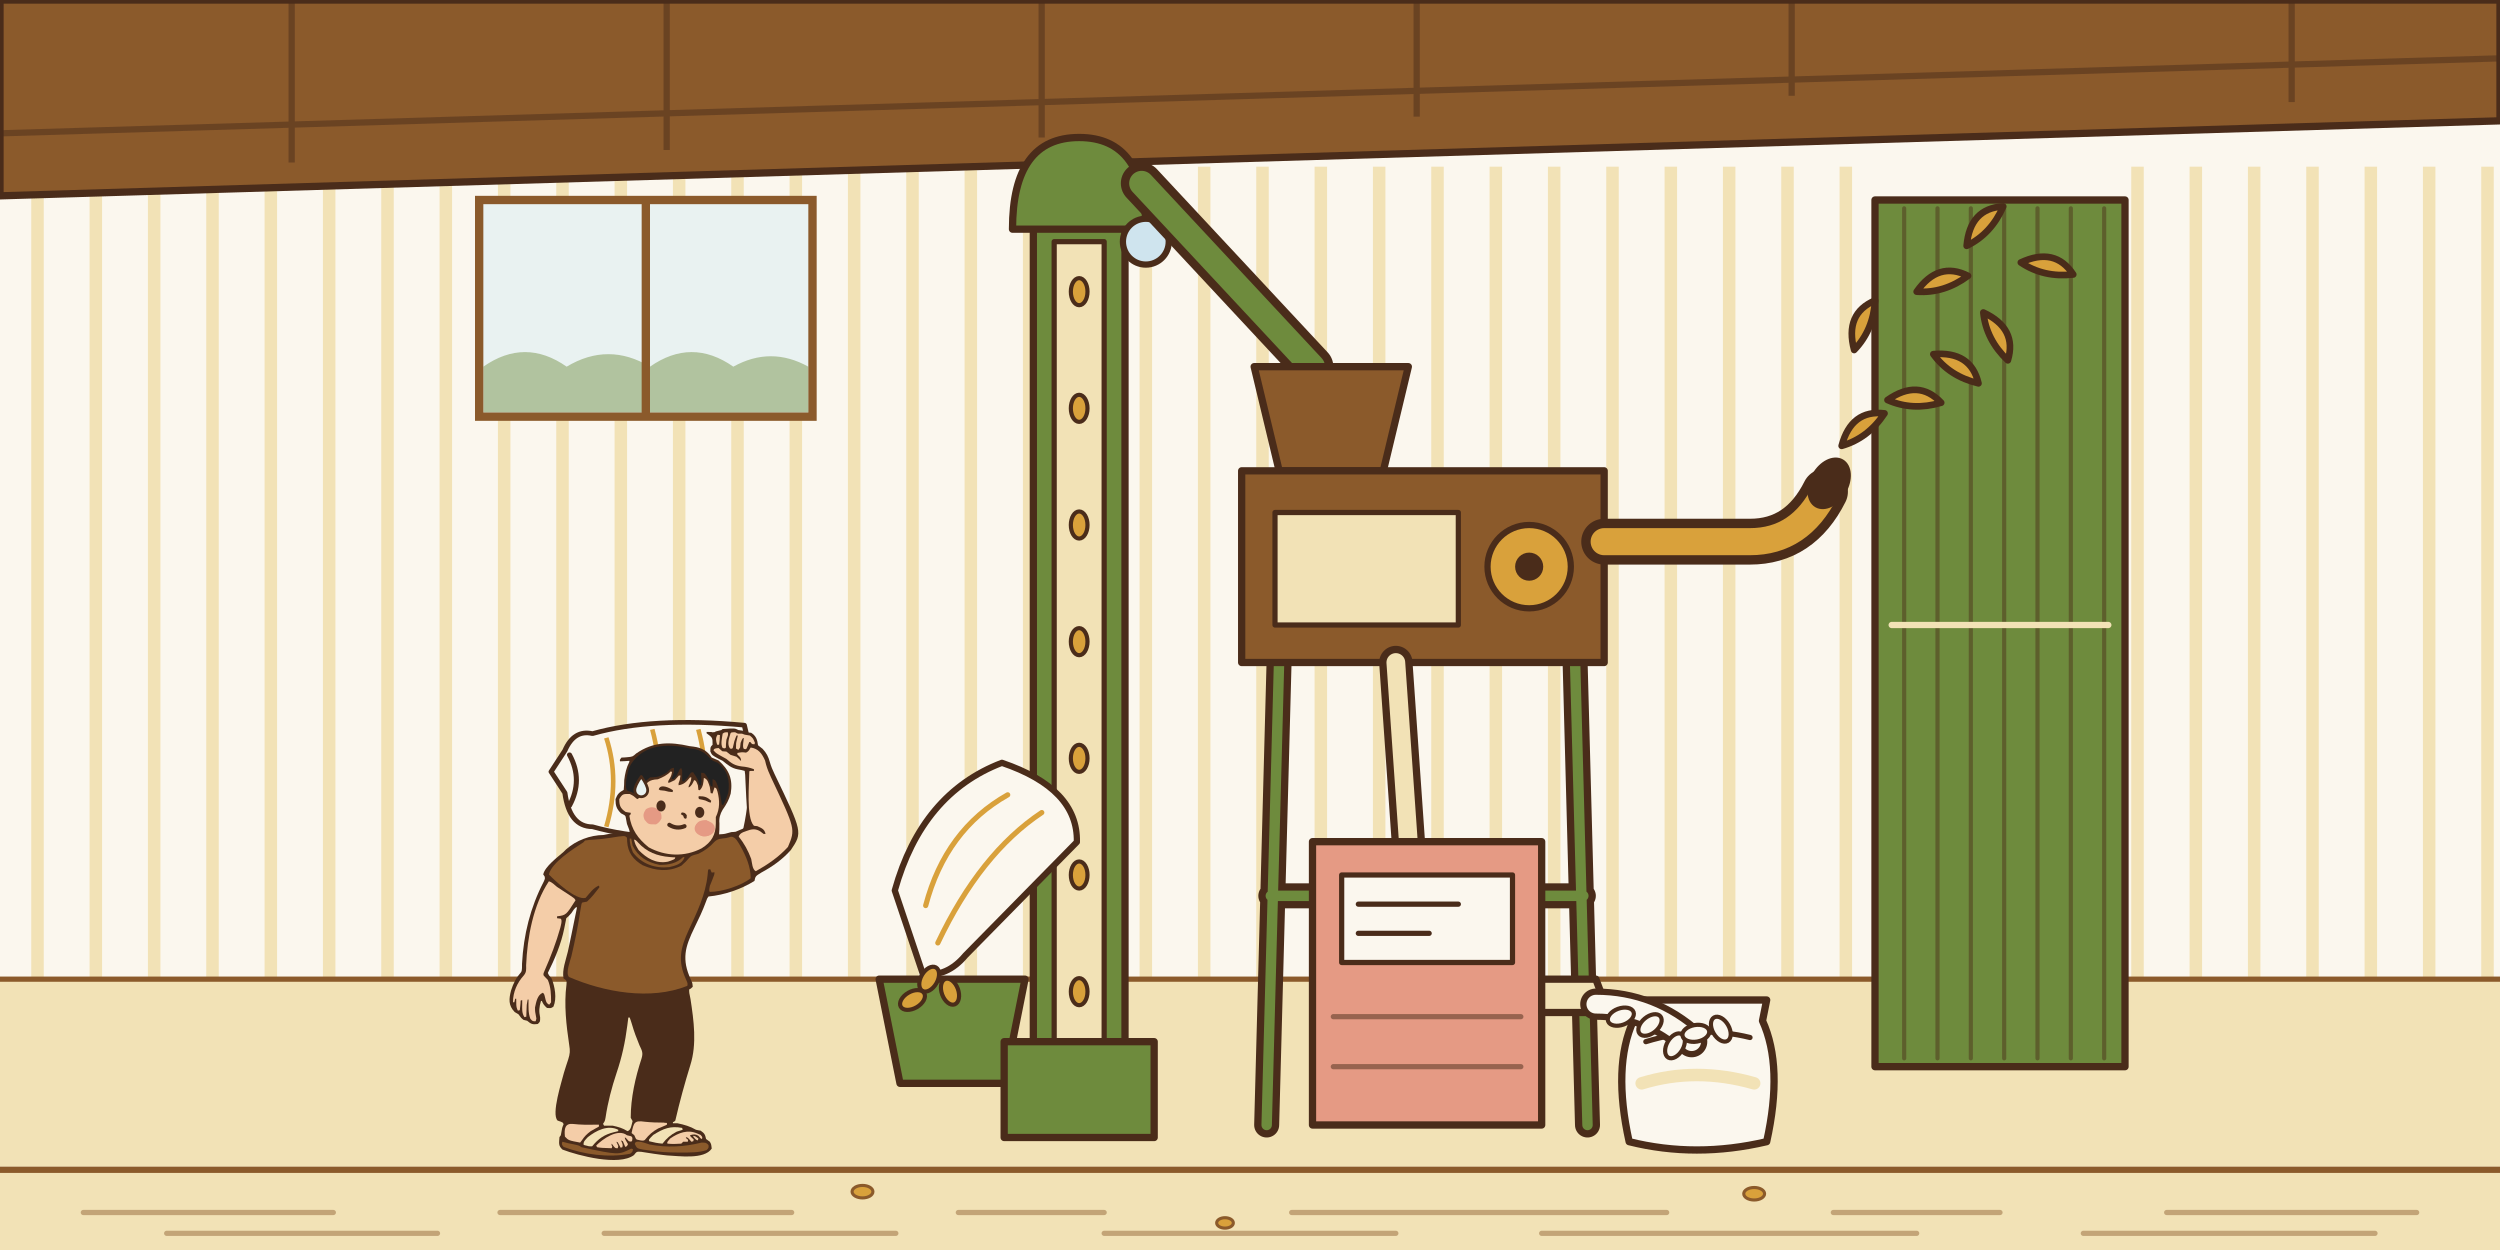
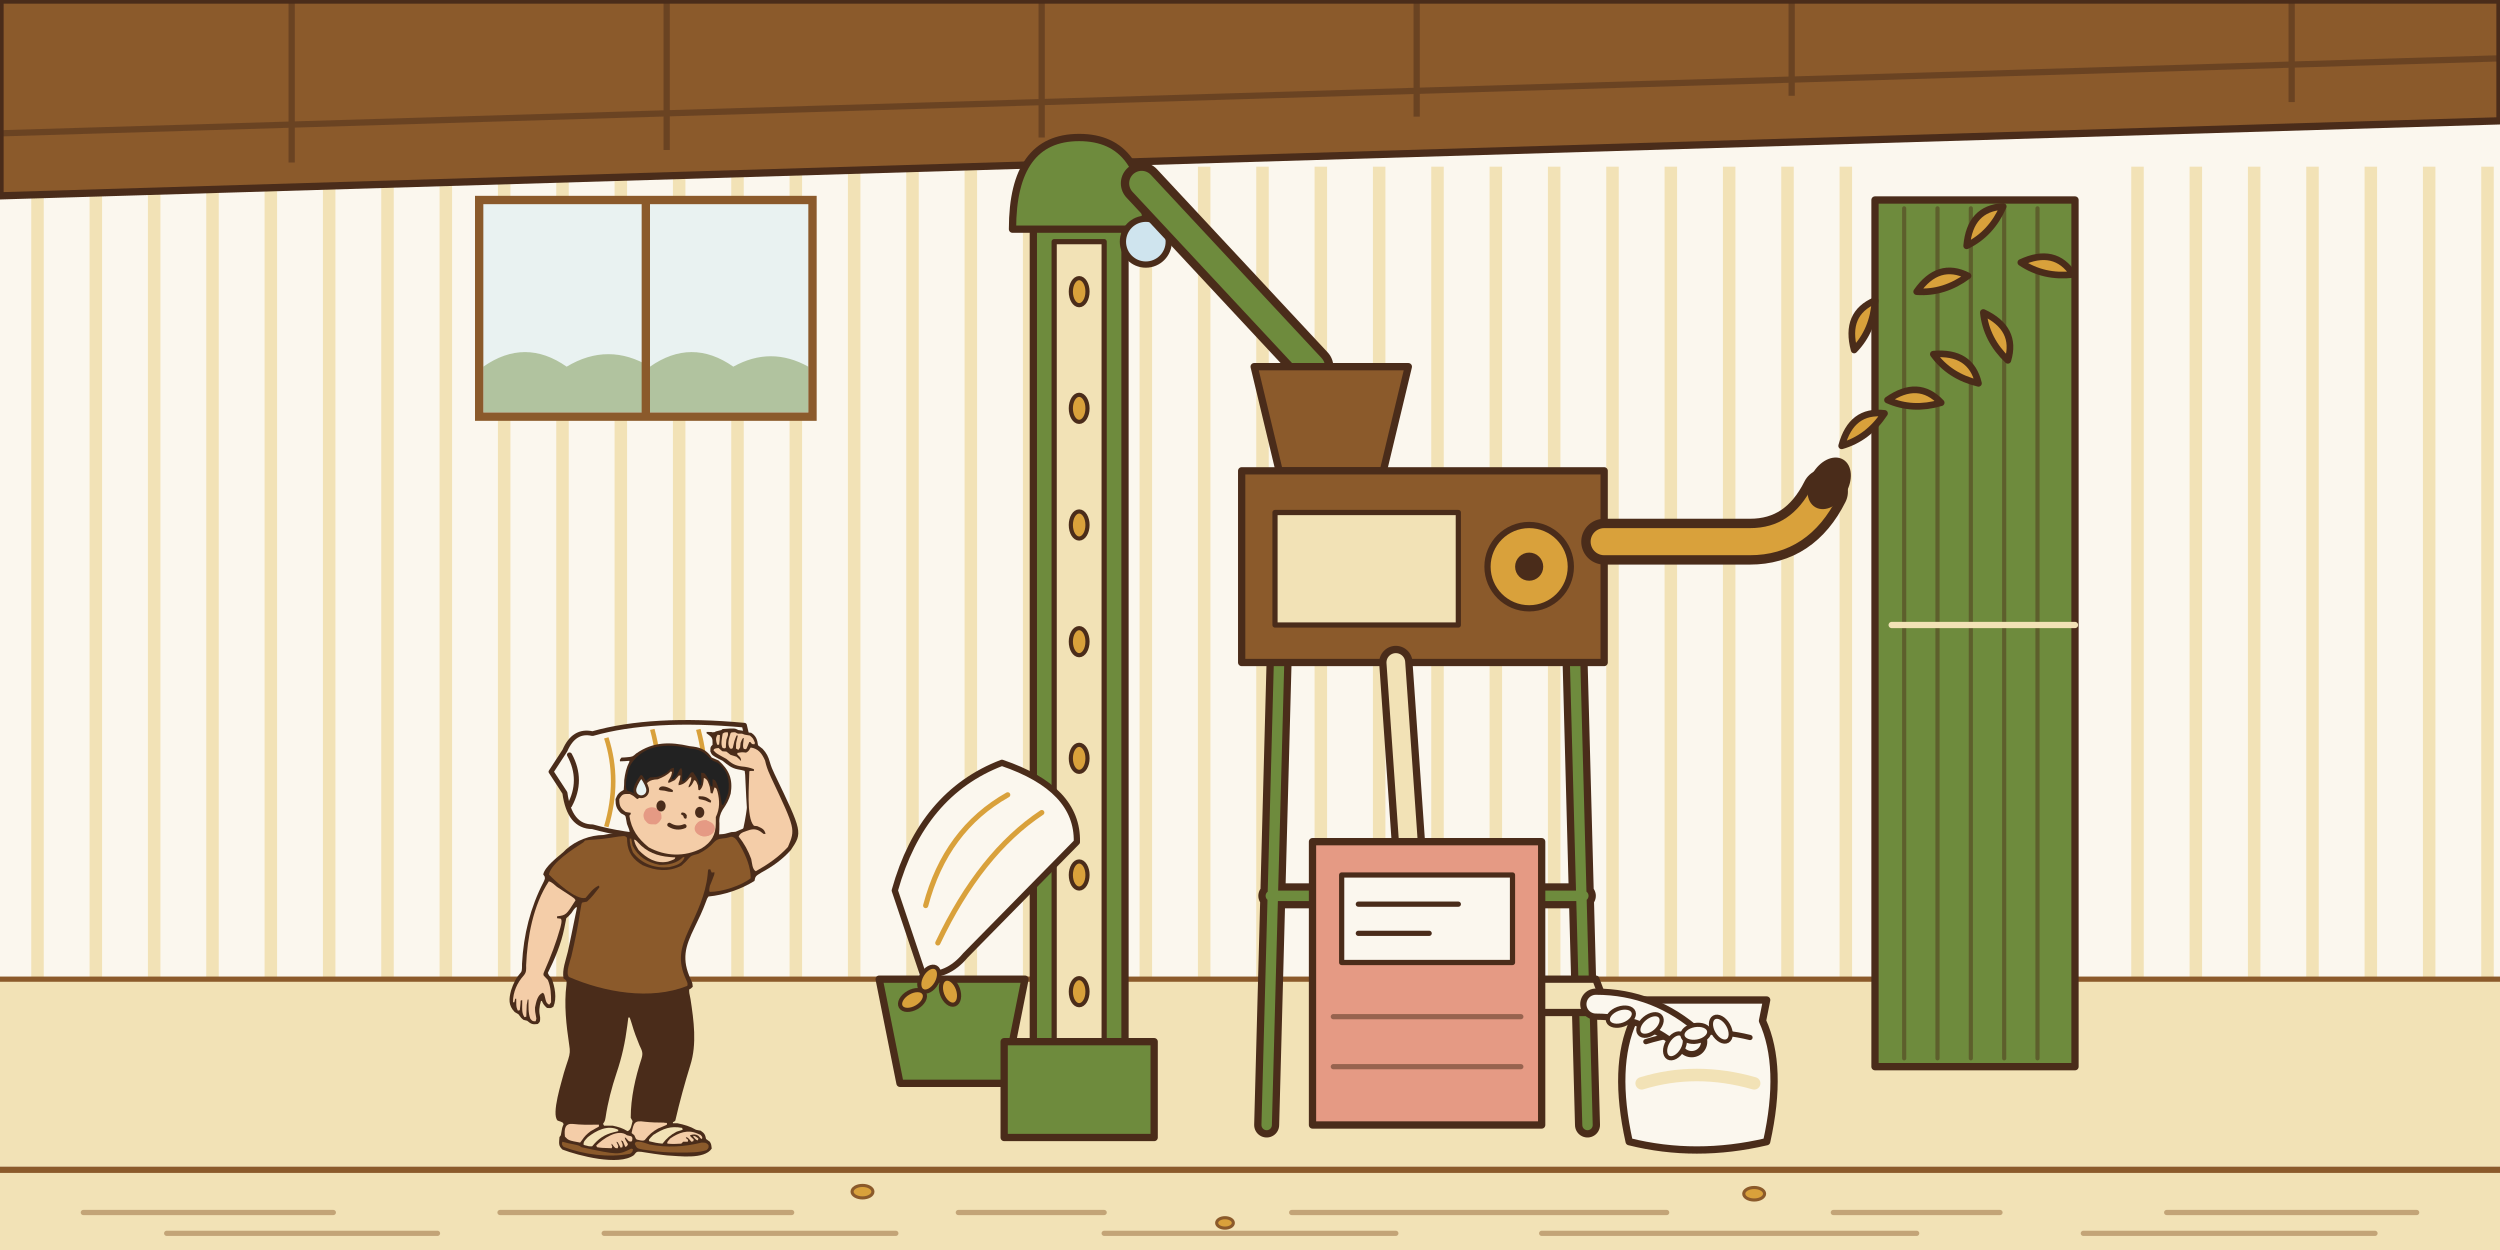
<svg xmlns="http://www.w3.org/2000/svg" viewBox="-200 0 1200 600" width="1200" height="600" data-scene="xay-xat" aria-hidden="true" focusable="false">
  <defs>
    <ellipse id="xay-xat-gr" rx="4" ry="6.5" />
    <path id="xay-xat-hk" d="M0 0Q8 -8 16 -2Q8 2 0 0Z" />
  </defs>
  <rect x="-200" width="1200" height="600" fill="#FBF7EE" />
  <g fill="none" stroke="#F2E2B6" stroke-width="6">
    <path d="M-182 80V470M-154 80V470M-126 80V470M-98 80V470M-70 80V470M-42 80V470M-14 80V470M14 80V470M42 80V470M70 80V470M98 80V470M126 80V470M154 80V470M182 80V470M210 80V470M238 80V470M266 80V470M294 80V470M322 80V470M350 80V470M378 80V470M406 80V470M434 80V470M462 80V470M490 80V470M518 80V470M546 80V470M574 80V470M602 80V470M630 80V470M658 80V470M686 80V470M826 80V470M854 80V470M882 80V470M910 80V470M938 80V470M966 80V470M994 80V470" />
  </g>
  <path d="M30 96H190V200H30Z" fill="#E9F2F1" />
  <path d="M32 176q20 -14 40 0q20 -12 40 0q20 -14 40 0q18 -10 36 0V198H32Z" fill="#6E8B3D" fill-opacity="0.45" />
  <path d="M30 96H190V200H30ZM110 96V200" fill="none" stroke="#8B5A2B" stroke-width="4" />
  <path d="M-200 0H1000V58L-200 94Z" fill="#8B5A2B" stroke="#4A2C1A" stroke-width="3.5" stroke-linejoin="round" />
  <path d="M-200 64L1000 28M-60 0V78M120 0V72M300 0V66M480 0V56M660 0V46M900 0V49" fill="none" stroke="#4A2C1A" stroke-width="3" stroke-opacity="0.5" />
  <path d="M-200 470H1000V560H-200Z" fill="#F2E2B6" />
  <path d="M-200 470H1000" stroke="#8B5A2B" stroke-width="2.5" />
  <g stroke="#4A2C1A" stroke-width="3.5" stroke-linejoin="round" stroke-linecap="round">
-     <path d="M700 96H820V512H700Z" fill="#6E8B3D" />
-     <path d="M714 100V508M730 100V508M746 100V508M762 100V508M778 100V508M794 100V508M810 100V508" fill="none" stroke-width="2" stroke-opacity="0.45" />
-     <path d="M708 300H812" fill="none" stroke="#F2E2B6" stroke-width="3" />
+     <path d="M700 96H796V512H700Z" fill="#6E8B3D" />
+     <path d="M714 100V508M730 100V508M746 100V508M762 100V508M778 100V508" fill="none" stroke-width="2" stroke-opacity="0.45" />
+     <path d="M708 300H796" fill="none" stroke="#F2E2B6" stroke-width="3" />
    <path d="M222 470L292 470L282 520H232Z" fill="#6E8B3D" />
    <path d="M296 104H340V540H296Z" fill="#6E8B3D" />
    <path d="M306 116H330V500H306Z" fill="#F2E2B6" stroke-width="2.5" />
    <path d="M282 500H354V546H282Z" fill="#6E8B3D" />
    <path d="M286 110Q286 66 318 66Q350 66 350 110Z" fill="#6E8B3D" />
    <circle cx="350" cy="116" r="11" fill="#CFE4EE" stroke-width="3" />
    <path d="M348 88L430 176" fill="none" stroke-width="20" />
    <path d="M348 88L430 176" fill="none" stroke="#6E8B3D" stroke-width="12" />
    <path d="M414 316L408 540M556 316L562 540M410 430H560" fill="none" stroke-width="12" />
    <path d="M414 316L408 540M556 316L562 540M410 430H560" fill="none" stroke="#6E8B3D" stroke-width="5" />
    <path d="M402 176H476L464 226H414Z" fill="#8B5A2B" />
    <path d="M396 226H570V318H396Z" fill="#8B5A2B" />
    <path d="M412 246H500V300H412Z" fill="#F2E2B6" stroke-width="2.5" />
    <circle cx="534" cy="272" r="20" fill="#D9A13B" stroke-width="3" />
    <circle cx="534" cy="272" r="5" fill="#4A2C1A" />
    <path d="M570 260H640Q664 260 676 236" fill="none" stroke-width="22" />
    <path d="M570 260H640Q664 260 676 236" fill="none" stroke="#D9A13B" stroke-width="13" />
    <ellipse cx="678" cy="232" rx="8" ry="12" transform="rotate(30 678 232)" fill="#4A2C1A" stroke-width="2.5" />
    <path d="M470 318L476 404" fill="none" stroke-width="16" />
    <path d="M470 318L476 404" fill="none" stroke="#F2E2B6" stroke-width="9" />
    <path d="M430 404H540V540H430Z" fill="#E59A84" />
    <path d="M444 420H526V462H444Z" fill="#FBF7EE" stroke-width="2.5" />
    <path d="M452 434H500M452 448H486" fill="none" stroke-width="2.5" />
    <path d="M440 488H530M440 512H530" fill="none" stroke-width="2.5" stroke-opacity="0.5" />
    <path d="M540 470H566L572 486H540Z" fill="#F2E2B6" />
    <path d="M582 548Q574 512 584 490L582 480H648L646 490Q656 512 648 548Q614 556 582 548Z" fill="#FBF7EE" />
    <path d="M588 520Q614 512 642 520" fill="none" stroke="#F2E2B6" stroke-width="6" />
    <path d="M590 500Q616 492 640 498" fill="#FBF7EE" stroke-width="2.5" />
  </g>
  <g fill="#D9A13B" stroke="#4A2C1A" stroke-width="2">
    <use data-part="elevator-grain" href="#xay-xat-gr" x="318" y="476" />
    <use data-part="elevator-grain" href="#xay-xat-gr" x="318" y="420" />
    <use data-part="elevator-grain" href="#xay-xat-gr" x="318" y="364" />
    <use data-part="elevator-grain" href="#xay-xat-gr" x="318" y="308" />
    <use data-part="elevator-grain" href="#xay-xat-gr" x="318" y="252" />
    <use data-part="elevator-grain" href="#xay-xat-gr" x="318" y="196" />
    <use data-part="elevator-grain" href="#xay-xat-gr" x="318" y="140" />
  </g>
  <g fill="#D9A13B" stroke="#4A2C1A" stroke-width="2" stroke-linejoin="round">
    <use data-part="husk" href="#xay-xat-hk" transform="translate(684 214) rotate(-30) scale(1.6)" />
    <use data-part="husk" href="#xay-xat-hk" transform="translate(706 192) rotate(10) scale(1.6)" />
    <use data-part="husk" href="#xay-xat-hk" transform="translate(690 168) rotate(-60) scale(1.6)" />
    <use data-part="husk" href="#xay-xat-hk" transform="translate(728 170) rotate(40) scale(1.6)" />
    <use data-part="husk" href="#xay-xat-hk" transform="translate(720 140) rotate(-10) scale(1.6)" />
    <use data-part="husk" href="#xay-xat-hk" transform="translate(752 150) rotate(70) scale(1.6)" />
    <use data-part="husk" href="#xay-xat-hk" transform="translate(744 118) rotate(-40) scale(1.6)" />
    <use data-part="husk" href="#xay-xat-hk" transform="translate(770 126) rotate(20) scale(1.6)" />
  </g>
  <g data-part="rice-flow" fill="#FBF7EE" stroke="#4A2C1A" stroke-width="2">
    <path d="M566 482Q592 482 612 500" fill="none" stroke="#4A2C1A" stroke-width="15" stroke-linecap="round" />
    <path d="M566 482Q592 482 612 500" fill="none" stroke="#FBF7EE" stroke-width="9" stroke-linecap="round" />
    <use href="#xay-xat-gr" transform="translate(578 488) rotate(70)" />
    <use href="#xay-xat-gr" transform="translate(592 492) rotate(50)" />
    <use href="#xay-xat-gr" transform="translate(604 502) rotate(30)" />
    <use href="#xay-xat-gr" transform="translate(614 496) rotate(80)" />
    <use href="#xay-xat-gr" transform="translate(626 494) rotate(-30)" />
  </g>
  <g data-part="brother" transform="translate(8 346) scale(0.8203)">
    <g data-part="person">
      <g transform="matrix(-0.2692 0 0 0.2692 252.5 -14.8)">
        <g transform="translate(262 184) scale(5 4.6) rotate(90)" stroke-linejoin="round">
          <path d="M-26 0Q-30 -40 -22 -66Q-24 -74 -14 -78L-4 -84L6 -78Q22 -76 22 -66Q30 -40 26 0Q0 6 -26 0Z" fill="#FBF7EE" stroke="#4A2C1A" stroke-width="2.2" />
          <path d="M-20 -60Q0 -54 22 -60M-24 -40Q0 -34 26 -40M-24 -20Q0 -14 26 -20" fill="none" stroke="#D9A13B" stroke-width="2" />
          <path d="M-12 -76Q0 -70 12 -76" fill="none" stroke="#4A2C1A" stroke-width="2.2" stroke-linecap="round" />
        </g>
      </g>
      <path d="M178.5 5.4c1.1.2 2.3.3 3.5.5.2.2.2.2 1.3.8.9.1 1.8.2 2.7.3 2.8 1.8 3.6 4 4 7.3.9.7 1.8 1.4 2.7 2.1 2.3 2.5 3.3 4.5 4.2 7.7.7 2.5 1.6 4.6 2.7 6.9 16.5 34.3 16.5 34.3 9.6 44.6-5 5.6-10.8 9.7-17.3 13.2-3.4 2.1-3.4 2.1-4 4.9-7.9 4.9-17.6 8.2-26.9 9.1-.8 1.1-.8 1.1-1.5 3.1-1.9 5.2-4.2 10-6.6 14.9-5.7 11.7-7.7 18.6-2.2 30.7.9 1.9.9 1.9 1.1 4.1-1.1 1.1-1.1 1.1-2.1 1.6 0 1.9 0 1.9.8 5.7 1.9 12.5 3.8 26.2-.1 38.5-3.3 10.7-6.3 21.6-8.8 32.5-.8.8-.8.8-1.4.8 0 .3 0 .6 0 .8.9 0 1.8 0 2.7 0 3.9.8 7.4 1.8 10.8 3.8.9.2 1.8.4 2.7.5 2.3 1.6 2.6 2.2 3.2 4.9.4.3.4.3 2.2 1.6.8 1.4.8 1.4 1.1 4-4.4 6.6-19.4 4.3-26.2 4-5-.5-10-1.3-15-2.1-2.7-.2-2.7-.2-4.3 1.9-8.8 6.6-32.6.3-41.8-3.2-2.6-2.3-2-3.9-1.8-7.3.2-.3.5-.7.8-1.1.2-1.4.5-2.8.8-4.3.2-.7.5-1.4.8-2.1-.3-1.1-.3-1.1-3.5-2.2-3.8-3.8 2.5-23 3.7-27.9.8-2.6 1.6-5.2 2.5-7.8 1.1-3.5 1.2-5 .6-8.6-1.7-11.5-3.1-23.5-1.6-35.2.2-2.3.2-2.3-1.7-3.7-1-4.8 1.4-10.9 2.5-15.6 1.4-6.7 2.9-13.4 4.2-20.2.1-.4.1-.4.6-2.9.5-2.4.5-2.4.5-3-1.2 0-2.6 2.7-3.2 3.5-1.7 1.9-1.7 1.9-3 3-.4 2-.8 4-1.2 6-1.8 9-5.5 17.8-9.6 26 .6 1.4.6 1.4 2.2 3.2 1.9 4.8 3.2 11.6 1.1 16.5-1.4 1-1.4 1-3.8.8-1.6-1.4-2.2-2.2-3-4.1-.1 0-.3 0-.5 0-1.1 3.7-1.3 6-.5 9.7 0 2.5 0 2.5-1.4 3.8-2.9.4-3.9.1-6.2-1.9-.7-.2-1.4-.3-2.1-.5-1.4-1.1-1.4-1.1-3-3.3-.7-.4-1.4-.8-2.2-1.3-3.8-3.9-3.4-7.7-2.1-12.7 1.4-4.3 2.9-7.3 5.9-10.7.7-1.3.4-3.5.5-4.9.9-16.9 4.8-32.8 12.7-48 .8-1.8.8-1.8.5-3.1-.1-.2-.1-.2-.8-1.1.9-4.6 8.5-10.2 11.9-13.2.2-.2.2-.2 1.5-1.5 6-5.3 14-8.3 21.9-8.4 1-.2 2-.4 3-.6 2.8-.5 5.3-.6 8.2-.6 1.4-.1 2.7-.1 4.1-.2-.2-1.6-.2-1.6-1.6-5.1-.3-1.4-.5-2.9-.8-4.3-.5-.8-.5-.8-2.7-1.9-2.7-2.7-3.2-4.5-3.2-8.3 1.2-3 2.1-3.9 4.8-5.4.2-1.9.3-3.8.3-5.7.5-3.9 1.2-7.2 3-10.7 0-.2 0-.4 0-.6-.5 0-.5 0-2.7.2-.4 0-.4 0-2.7.1-.3-.8-.3-.8.8-2.2 1 0 2.1-.1 3.2-.2 3.3-.3 3.3-.3 5.4-2.2 9.9-6.9 19.8-6.9 31.2-4.3.4.1.4.1 2.4.3 4.6.6 8.1 2.5 10.6 6.4 1.3.6 2.6 1.1 4 1.7 6.2 5.5 8.5 11 7.1 19.4-1 3.6-2.5 6.3-4.7 9.4-1.5 2.5-2.2 5.1-1.9 8 0 3.8 0 3.8-.2 6.5 2.5 0 4.8-.7 7.2-1.4.8 0 1.6-.1 2.5-.2 7.2-3 7.2-3 7.5-4.6-.2-1.8-.4-3.6-.6-5.4-.6-6.8-.9-13.7-1.2-20.5-.1-2.9-.1-2.9-.4-5.1-1.8-.5-1.8-.5-4-.9-3.8-.7-5.9-2.6-8.9-5-.8-.4-1.7-.9-2.6-1.3-3.6-2-3.6-2-4.6-4.1 0-2.7 0-2.7 1.3-4 0-4.1 0-4.2-3.5-6.7 0-.3 0-.6 0-.8 3 0 3 0 3.2.2 1.4 0 1.4 0 2.2-.5 1-.3 2.1-.5 3.2-.8.1-.1.1-.1.8-.6 7.1-.5 7.1-.5 9.2.6zm-64.4 168.2c-.2 1.6-.4 3.1-.6 4.7-1.2 9.6-3.2 18.7-6.3 27.8-2.8 8.4-5.1 17.1-6.4 25.9-.4 2.2-.4 2.2-1.5 3.8.2.4.4.7.6 1.1 1.7 0 3.4 0 5.1 0 3.2.7 5.8 1.4 8.6 3.2 2.2-.5 2.4-4 3-5.9-.6-1.1-.6-1.1-1.1-1.9 0-11.7 2.7-23.6 6.3-34.6 1.1-3.5.3-4.7-1.2-7.9-1.7-4.1-3.2-8.1-4.4-12.3-.4-1.3-.8-2.6-1.3-3.9-.2 0-.5 0-.8 0z" fill="#4A2C1A" />
      <path d="M113.3 68.4c.1.7.1 1.5.1 2.2.4 6.5 3.6 10.7 9.1 13.9 7.6 3.3 15 4.1 22.6.3 2.7-2.4 2.7-2.4 4.6-4.6 1.3-1.3 1.3-1.3 5.4-2.4 3.7-1.8 6.6-3.9 9.4-7 2-2 4-1.8 6.7-2.2 1-.2 2-.5 3-.8 2.7 0 4.2 3.4 5.5 5.5 3.2 5.7 6 12 6 18.8-5.5 4.4-16.8 8-23.9 8-.8-.8-.1-2.3 0-3.5.4-1 .9-2.1 1.3-3.2 1.4-3.5 1.4-3.5 1.4-4.8-.6.1-1.1.1-1.6.2-.3-.6-.6-1.2-.8-1.9-.4 0-.8 0-1.1 0-.3.6-.3.6-.5 3.2-1.2 11.7-6.2 21.9-11.1 32.4-4.8 10.4-6.5 18-1.6 28.7 1.1 2.5 1.1 2.5.8 3.9-21.6 8.6-48.6 3.7-69.2-5.2-2.2-2.2.7-9.4 1.4-12.2 2.1-9 4-18.1 5.3-27.2.6-3.6.6-3.6 1.1-4.2.5-.1.5-.1 2.7-.5 2.8-2.5 5-5.4 7.3-8.4-.1-.3-.2-.7-.3-1-3.3 1.3-5.5 4.6-7.8 7.2-5.7 1.5-17.7-9.8-21.5-13.7 1.7-7.1 14.4-15 20.2-18.8.3-.4.7-.7 1-1.1 1.8-.3 3.6-.4 5.4-.5 3.1-.2 6-.5 9.1-1 8.8-1.4 8.8-1.4 10-.1z" fill="#8B5A2B" />
      <path d="M138.9 29.6c.3.1.5.2.8.3-.5 2.4-.5 2.4-2.1 5.1-.1.4-.2.7-.3 1.1.8.2.8.2 4-1.4.8-.9 1.6-1.8 2.4-2.7.3 0 .6 0 .9 0-.3 2.5-.3 2.5-1.1 4.6 0 .4 0 .7 0 1.1 3.2-.5 4.7-2.1 6.7-4.6.3 0 .5 0 .8 0-.3 2.2-.3 2.2-1.6 5.1 0 .3 0 .6 0 .8 1.8-.9 2.4-2.6 3.2-4.3 1.1.3 1.1.3 2.2 3 .1.9.2 1.8.3 2.7.2.1.5.2.8.2 2.1-2.1 2.1-4.4 2.4-7.2 2.3.6 2.8 3.3 3.5 5.4.1.5.1.5.5 3.5.4.1.7.1 1.1.2.8-2.4.8-2.4 1.1-3.5 1.1.3 1.1.3 1.8 2.5 1.3 5.1 1.4 9.9-1 14.8 0 1.2 0 2.4 0 3.7 0 6.7-2.5 11-8.3 14.6-10 5.2-21.3 4.7-31-.6-6.3-5.1-10.1-10.4-11.3-18.5.2-.3.5-.6.8-.9 0-.2 0-.5 0-.8-1-.1-2-.3-3-.5-3.1-2.1-3.7-3.8-3.7-7.5 1.9-3.2 2.4-3 6.1-3 2.2 1.1 2.2 1.1 4.4 3 1.9-.5 2.1-3.4 2.6-5.2 3.1-4.7 4.1-6.1 9.5-6.4 2.9-1.2 5.3-2.3 7.5-4.6z" fill="#F4CDA8" />
      <path d="M185.7 15.6c4.6.7 6.6 3.6 8.4 7.6.2.8.4 1.6.6 2.4.8 2.8 1.8 5.1 3 7.7 14.2 30.1 14.2 30.1 9.8 40.5-5.4 5.9-11.8 10.3-18.8 14.2-2.1-1-2.2-5.1-2.7-7.2-1.8-4.8-4-9-7.3-13 .6-2.6 4.2-3.1 6.5-4 3.4-.9 5.5.2 8.1 2.4.3 0 .7 0 1.1 0-.6-2.9-2.3-3.4-4.9-4.6-.6 0-1.2-.1-1.9-.2-4.7-4.7-2.7-25.4-2.7-31.8.3-.3.3-.3 2.7-.3 0-.3 0-.7 0-1-2.3-.9-4.6-1.4-7.1-1.6-4-.5-6.1-1.8-9-4.4-1.3-.7-2.5-1.4-3.8-2.1-2.4-1.4-2.4-1.4-3.8-3 .6-1 .6-1 3-1.3.7.6 1.4 1.2 2.2 1.9.8.1 1.6.1 2.4.2.4.3.4.3 2.4 1.9 1.2.4 2.3.7 3.5 1.1 1.9 1.6 1.9 1.6 2.1 2.2.2 0 .4 0 .6 0-.3-1.7-.3-1.7-2.2-3.5 0-.3 0-.6 0-.9 2.7-.5 2.7-.5 5.1-.2 1.4-.8 1.4-.8 2.7-3z" fill="#F4CDA8" />
      <path d="M67.6 93.9c1.9.5 3.3 2.1 4.8 3.3 2.6 1.7 5.2 3.4 7.8 5.1 2.4 1.6 2.4 1.6 3 2.7-5.5 8.7-5.5 8.7-10.8 9.4 0 .4 0 .7 0 1.1.7.1 1.4.2 2.2.3 1 1-.1 4.3-.3 5.3-2.4 8.6-5.6 16.9-9.2 25.1-.8 1.9-.8 1.9-.5 2.9.8.8 1.6 1.6 2.4 2.5 1.8 4.3 1.9 8.5 1.9 13.1-.3.5-.7.9-1.1 1.4-1.8-.9-1.9-2.1-2.4-4.1-.5-2.1-.5-2.1-1.3-2.9-3.3 1.3-3.9 5.5-4.6 8.6 0 2.4 0 2.4.8 6.5-.3 1.3-.3 1.3-.5 1.6-1.7 0-1.7 0-3-1.4-1.4-3.5-1.1-7.5-1.1-11.3-.2 0-.3 0-.5 0-.6 3-.6 3-.7 6.7 0 1.1-.1 2.2-.1 3.3-.4.1-.7.2-1.1.3-1.6-2.5-1.3-4.8-1.3-7.7 0-.7 0-1.5 0-2.3-.3.1-.6.2-.9.3 0 .9-.1 1.8-.2 2.8-.1.9-.2 1.9-.3 2.8-.3.1-.7.2-1.1.3-1.3-2.2-.9-4.5-1-7-.2 0-.4 0-.6 0-.1.3-.1.3-.5 2.1-.3 0-.6 0-.8 0 0-6 2.4-11.4 6.4-15.8 1.6-2 1.3-3.4 1.3-5.9.7-16.3 4.1-35.2 13.3-49.1z" fill="#F4CDA8" />
      <path d="M150.2 16.2c.4 0 .4 0 2.4.3 4.1.8 6.4 2.2 9.2 5.3 1.3 1.4 1.3 1.4 4.6 2.7 5.9 4.7 7.2 10.2 6.2 17.5-.8 2.6-1.7 4.8-3 7.3-.3-.1-.5-.2-.8-.3-.4-2.3-.7-4.7-1.1-7-2.4-7.3-2.4-7.3-4.3-7.8 0 1.4 0 2.8 0 4.3-.4-.1-.7-.2-1.1-.3-.2-1-.5-2.1-.8-3.2-2.7-4.6-2.7-4.6-4.8-4.6 0 1.8.1 3.6.2 5.4-.1.6-.1 1.2-.2 1.9-.4 0-.7 0-1.1 0-.3-1.1-.5-2.1-.8-3.2-1.4-2.5-1.4-2.5-2.4-3.8-.1-.2-.2-.4-.3-.6-1.4 0-1.4 0-3 2.7-.8.9-1.6 1.8-2.4 2.7-.2 0-.2 0-1.1-.2 0-2.1 0-4.2 0-6.2-.1-.3-.1-.3-.5-1.4-.8.3-.8.3-1.8 2.5-1.2 2.4-1.2 2.4-2.8 4-.2-.1-.2-.1-1.1-.3.5-1.2.9-2.5 1.4-3.8 0-.8 0-1.7 0-2.6-1.6.2-1.6.2-4.3 2.9-3.6 2.1-5.5 2.7-9.7 2.7-3.3 2.6-5 4.9-6.7 8.6-.3.6-.6 1.1-.8 1.6-1.1-.5-2.2-1-3.3-1.6-.8-.2-1.6-.5-2.4-.8-2.2-2.2.1-10.4.8-13.2 6.8-14 22.3-14.8 35.8-11.5z" fill="#222222" />
      <path d="M126.5 247.9c10.1 2 20.5 1.4 30.4-1.1 2.7 0 2.7 0 4.1 1.4.2 1.6.2 1.6-1.1 3-4.8 1.5-9.6 1.4-14.6 1.4-.3 0-.3 0-2.3 0-5.5 0-11-.3-16.5-1.2-1.2-.2-2.5-.3-3.7-.5-3.6-.7-3.6-.7-4.9-3.2 0-3.2 7.2-.2 8.6.2z" fill="#8B5A2B" />
      <path d="M81.9 235.9c4.3.5 8.5.5 12.9.4.7 0 1.4 0 2.1 0 0 .4 0 .8 0 1.1-1.6.9-3.2 1.8-4.8 2.7-2.3 1.7-3.6 3-5.2 5.4-.1.2-.1.2-1 1.3-6.8-1.3-6.8-1.3-8.9-3.5-.5-4.6 0-8 4.9-7.4z" fill="#F4CDA8" />
      <path d="M123.8 234.6c3.7.4 7.4.5 11.1.5.3.1.3.1 1.8.2 0 .3 0 .7 0 1-1.6.8-3.4 1.5-5.1 2.2-3.3 1.8-5.4 3.7-7.8 6.7-.9 1-3.8 0-4.8-.2-.6-.6-.6-.6-1.4-2.5-.5-.4-1-.8-1.6-1.3 1.3-6.2 1.6-7.5 7.8-6.6z" fill="#F4CDA8" />
      <path d="M113.3 242.5c.4.1.4.1 2.5.6.8.8.8.8.5 2.7-.5.5-.5.5-1.9.2-.6-.7-1.2-1.4-1.9-2.1-.2 0-.3 0-.5 0 .3 1.1.3 1.1 1.9 3.8-.6 1.3-.6 1.3-1.6 1.6-.3-.6-.3-.6-1.4-3.3-.3-.1-.7-.3-1.1-.5.2.4.4.9.6 1.3.5 1.4.5 1.4.2 2.7-.3.1-.7.2-1 .3-.6-1.1-1.1-2.1-1.7-3.2-.2-.1-.5-.2-.8-.3.6 1.4.6 1.4 1.1 2.4 0 .3 0 .3-.3 1.4-1.6 0-1.6 0-3.5-2.7-.2.8-.2.8.3 1.6-.1.4-.2.7-.3 1.1-6-.2-6-.2-8.6-.6-.1-.3-.3-.7-.5-1 3.8-3.8 12.7-10.2 18-6z" fill="#F4CDA8" />
      <path d="M75.6 246.3c.5.1.5.1 3 .8.6.1.6.1 3.5.7 3.2.7 3.2.7 4.6 1.7 21.6 4.6 21.6 4.6 29.1.8.1.1.1.1 1 .3-.2 1.6-.2 1.6-1.6 2.7-12.6 2.5-27.1.5-39-4-1.1-1.4-1.1-1.4-.8-2.7.1-.1.2-.2.2-.3z" fill="#8B5A2B" />
      <path d="M145.6 238.2c.1.2.1.2.3 1.1-.6.2-.6.2-3.5 1.1-3.5 1.8-5.9 3.9-8.3 7-2.7-.2-5.2-.7-7.8-1.4-.3-1-.3-1 2.4-3.7 5.9-3.7 10-5.4 16.9-4.1z" fill="#F2E2B6" />
      <path d="M176.6 6.7c.5.3 1.1.6 1.6.8.8 0 1.6 0 2.4 0 .6.2 1.1.4 1.6.6.5.1.5.1 3 .5 1.9 1.6 1.9 1.6 3 4.3-.1.2-.1.2-.3.8-1.4 0-1.4 0-2.4-1.3-.2 0-.4 0-.6 0-.5 1.2-1 2.5-1.6 3.8-.5.5-.5.5-1.6.2-1-1-.1-5 0-6.4-.8.2-.8.2-1.9 2.9-.1.9-.2 1.8-.3 2.7-.1.2-.1.2-1 1.4-1.1-.6-1.1-.6-1.4-.8 0-3 0-3 .6-5.5.2-.7.3-1.4.5-2.1-.3 0-.5 0-.8 0-1.3 3.2-1.3 3.2-2.2 7.3-.5.5-.5.5-1.6.3-1.9-2.6-.5-6.1.3-8.9.5-.6.5-.6 2.7-.6z" fill="#F4CDA8" />
      <path d="M131.6 51.7c1.9 2.5 1.9 2.5 1.9 5.4-.8 1.6-1.5 2.6-3.2 3.5-4.5 0-4.5 0-6.7-2.7-1.1-2.6-.7-3.9.8-6.2 2.7-1.6 4.4-1.4 7.2 0z" fill="#E59A84" />
      <path d="M108.2 239.3c0 .3 0 .5 0 .8-.8.2-1.7.4-2.5.6-5.7 1.4-9.1 3.8-12.8 8.3-1.9 0-1.9 0-4.9-.8-.5-2 1.2-3.2 2.4-4.6 4.8-3.8 11.7-7.4 17.8-4.3z" fill="#F2E2B6" />
      <path d="M117.4 69.5c1 .2 1 .2 2.4 1.7 5.1 5.6 11.1 7.9 18.6 8.5 1.1.1 2.1.2 3.2.2-.3 1.1-.3 1.1-4.3 2.5-7 1.4-12.5-2-17.2-6.8-1.9-3.2-1.9-3.2-2.7-6.1z" fill="#F4CDA8" />
      <path d="M159.9 58.1c3.3 2.1 3.2 2.8 3.2 6.8-1.7 2.4-2.4 2.7-5.4 2.7-2.3-.9-3.3-1.7-4.3-4.1 0-4.4 2.4-5.4 6.5-5.4z" fill="#E59A84" />
      <path d="M154.5 241.5c.6.2 1.3.5 1.9.8 1.1 1.3 1.1 1.3.8 2.4-.8-.3-.8-.3-2.1-1.9-1.9-1.1-2.9-.9-4.9-.3.3.8.3.8 2.2 2.5-.1.3-.2.7-.3 1-.4.1-.7.2-1.1.3-.3-.4-.7-.9-1.1-1.3-1-1.1-1-1.1-2.1-1.4 0 .6 0 .6 1.3 1.6-.1.4-.1.7-.2 1.1-.9 0-1.8 0-2.7 0-.4.4-.7.7-1.1 1.1-2.8.2-5.3.3-8.1 0-.3-.8-.3-.8 1.6-3 4.9-3.4 10.3-5.4 15.9-2.9z" fill="#F4CDA8" />
      <path d="M114.9 68.9c.3 0 .6 0 .9 0 .2 1.3.5 2.7.8 4.1 3.3 6.7 8.6 9.8 15.8 11.3 5.3 0 9.9-.8 13.8-4.6.1 0 .1 0 .8.2-1.5 3.9-5.2 4.8-8.9 5.7-8.3.9-16.1-1.8-21.3-8.6-1.1-2.7-1.9-5.2-1.9-8.1z" fill="#8B5A2B" />
      <path d="M172.3 6.7c.3 1.4.3 1.4-.8 4.3-.3 2.7-.3 2.7-.3 4.6-.5.6-.5.6-1.9.3-1.4-2.2-.3-6 0-8.4 1.1-.8 1.1-.8 3-.8z" fill="#F4CDA8" />
      <path d="M140.2 40.6c0 .4-.1.8-.2 1.1-2.4-.2-2.4-.2-4.6-.8-.9-.1-1.8-.2-2.7-.3-.3-.1-.5-.3-.8-.5.9-3.5 6.4-.9 8.3.5z" fill="#4A2C1A" />
      <path d="M155.3 44.1c3.3 0 4.9.4 7.3 2.7-.1.4-.2.7-.3 1.1-1.1-.3-1.1-.3-3.2-1.3-1.2-.3-2.3-.6-3.5-.8-.5-.6-.5-.6-.3-1.7z" fill="#4A2C1A" />
      <path d="M166.4 8.1c.4.1.8.2 1.3.2-.1 2.9-.1 2.9-.5 5.7-.4 0-.7 0-1.1 0-.7-2.1-1.2-4 .3-5.9z" fill="#F4CDA8" />
      <path d="M145.4 53.6c1.8.2 1.8.2 2.9 1.6 0 1.6 0 1.6-.5 2.1-1.1-.2-1.1-.2-1.6-1.8-.5-.3-.9-.6-1.4-.9.2-.3.4-.7.6-1z" fill="#4A2C1A" />
      <path d="M152.1 242.8c1.3.3 1.3.3 3 1.6-.1.4-.2.7-.3 1.1-1.1-.3-1.1-.3-2.7-2.2 0-.1 0-.3 0-.5z" fill="#F4CDA8" />
      <g transform="matrix(-0.2692 0 0 0.2692 252.5 -14.8)">
        <ellipse cx="348" cy="289" rx="22" ry="17" fill="#E59A84" />
        <g fill="#4A2C1A">
          <ellipse cx="359" cy="254" rx="10" ry="12" />
          <ellipse cx="443" cy="240" rx="10" ry="12" />
        </g>
        <path d="M392 284Q409 291 425 281" fill="none" stroke="#4A2C1A" stroke-width="9" stroke-linecap="round" />
        <path d="M486 176Q500 196 500 206A14 14 0 0 1 472 206Q472 196 486 176Z" fill="#E9F2F1" stroke="#4A2C1A" stroke-width="6" stroke-linejoin="round" />
      </g>
    </g>
  </g>
  <g data-part="pour-sack" stroke="#4A2C1A" stroke-width="3" stroke-linejoin="round" stroke-linecap="round">
    <g transform="translate(246 470) rotate(-50) scale(-1 1) translate(-252 -440)">
      <path d="M150 400Q186 380 230 400L252 436Q246 446 232 446L156 452Q136 436 150 400Z" fill="#FBF7EE" />
      <path d="M160 412Q192 400 226 416M156 430Q190 420 236 432" fill="none" stroke="#D9A13B" stroke-width="2.5" />
    </g>
    <g fill="#D9A13B" stroke-width="2">
      <use href="#xay-xat-gr" transform="translate(246 470) rotate(30)" />
      <use href="#xay-xat-gr" transform="translate(256 476) rotate(-20)" />
      <use href="#xay-xat-gr" transform="translate(238 480) rotate(60)" />
    </g>
  </g>
  <g data-part="road" transform="translate(0 560)">
    <rect x="-200" width="1200" height="40" fill="#F2E2B6" />
    <path d="M-200 1.5H1000" stroke="#8B5A2B" stroke-width="3" />
    <g fill="none" stroke="#8B5A2B" stroke-width="2.5" stroke-linecap="round" stroke-opacity="0.45">
      <path d="M-160 22H-40M40 22H180M260 22H330M420 22H600M680 22H760M840 22H960" />
      <path d="M-120 32H10M90 32H230M330 32H470M540 32H720M800 32H940" />
    </g>
    <g fill="#D9A13B" stroke="#8B5A2B" stroke-width="1.5">
      <ellipse cx="214" cy="12" rx="5" ry="3" />
      <ellipse cx="388" cy="27" rx="4" ry="2.5" />
      <ellipse cx="642" cy="13" rx="5" ry="3" />
    </g>
  </g>
</svg>
